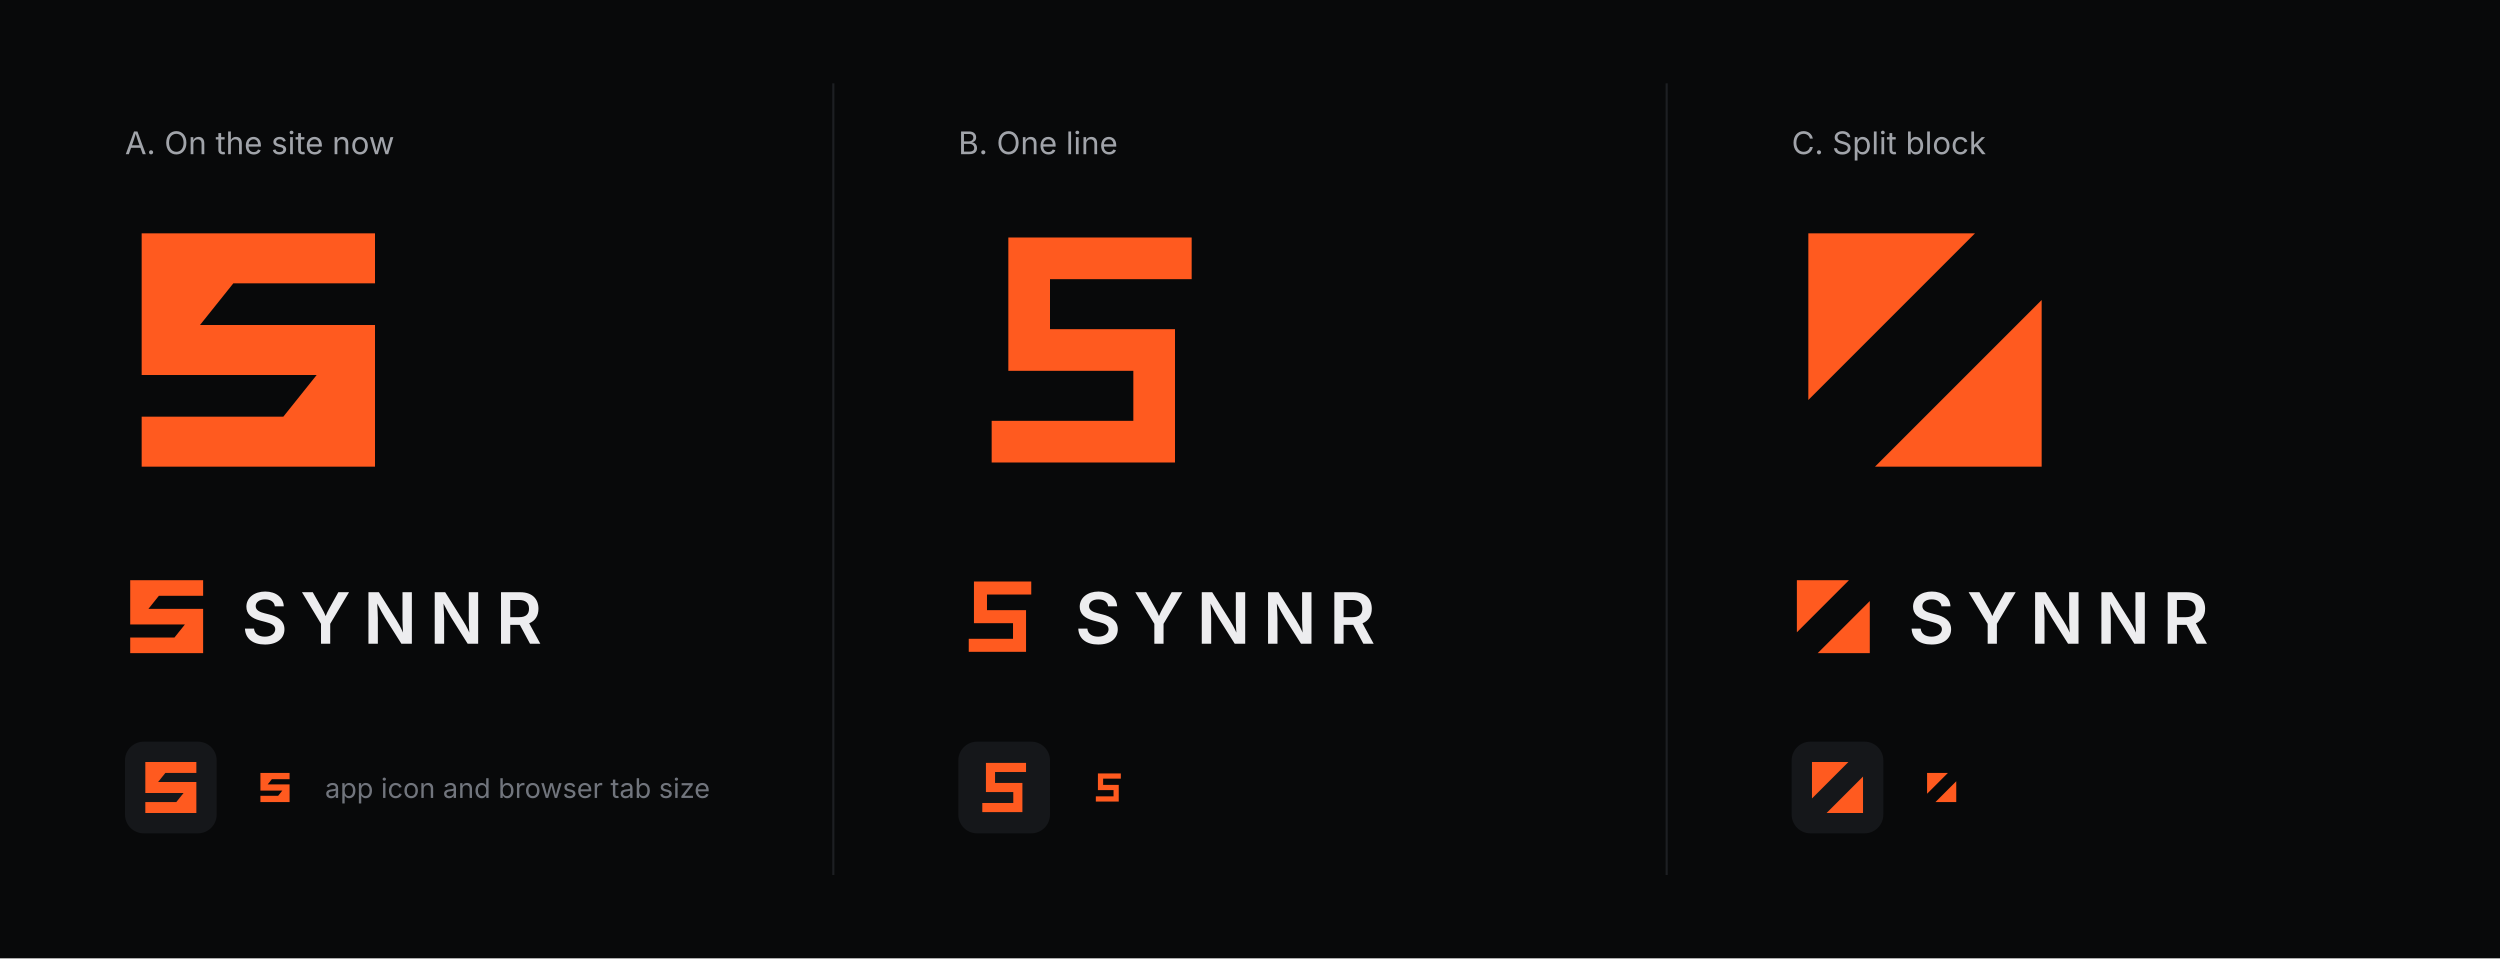
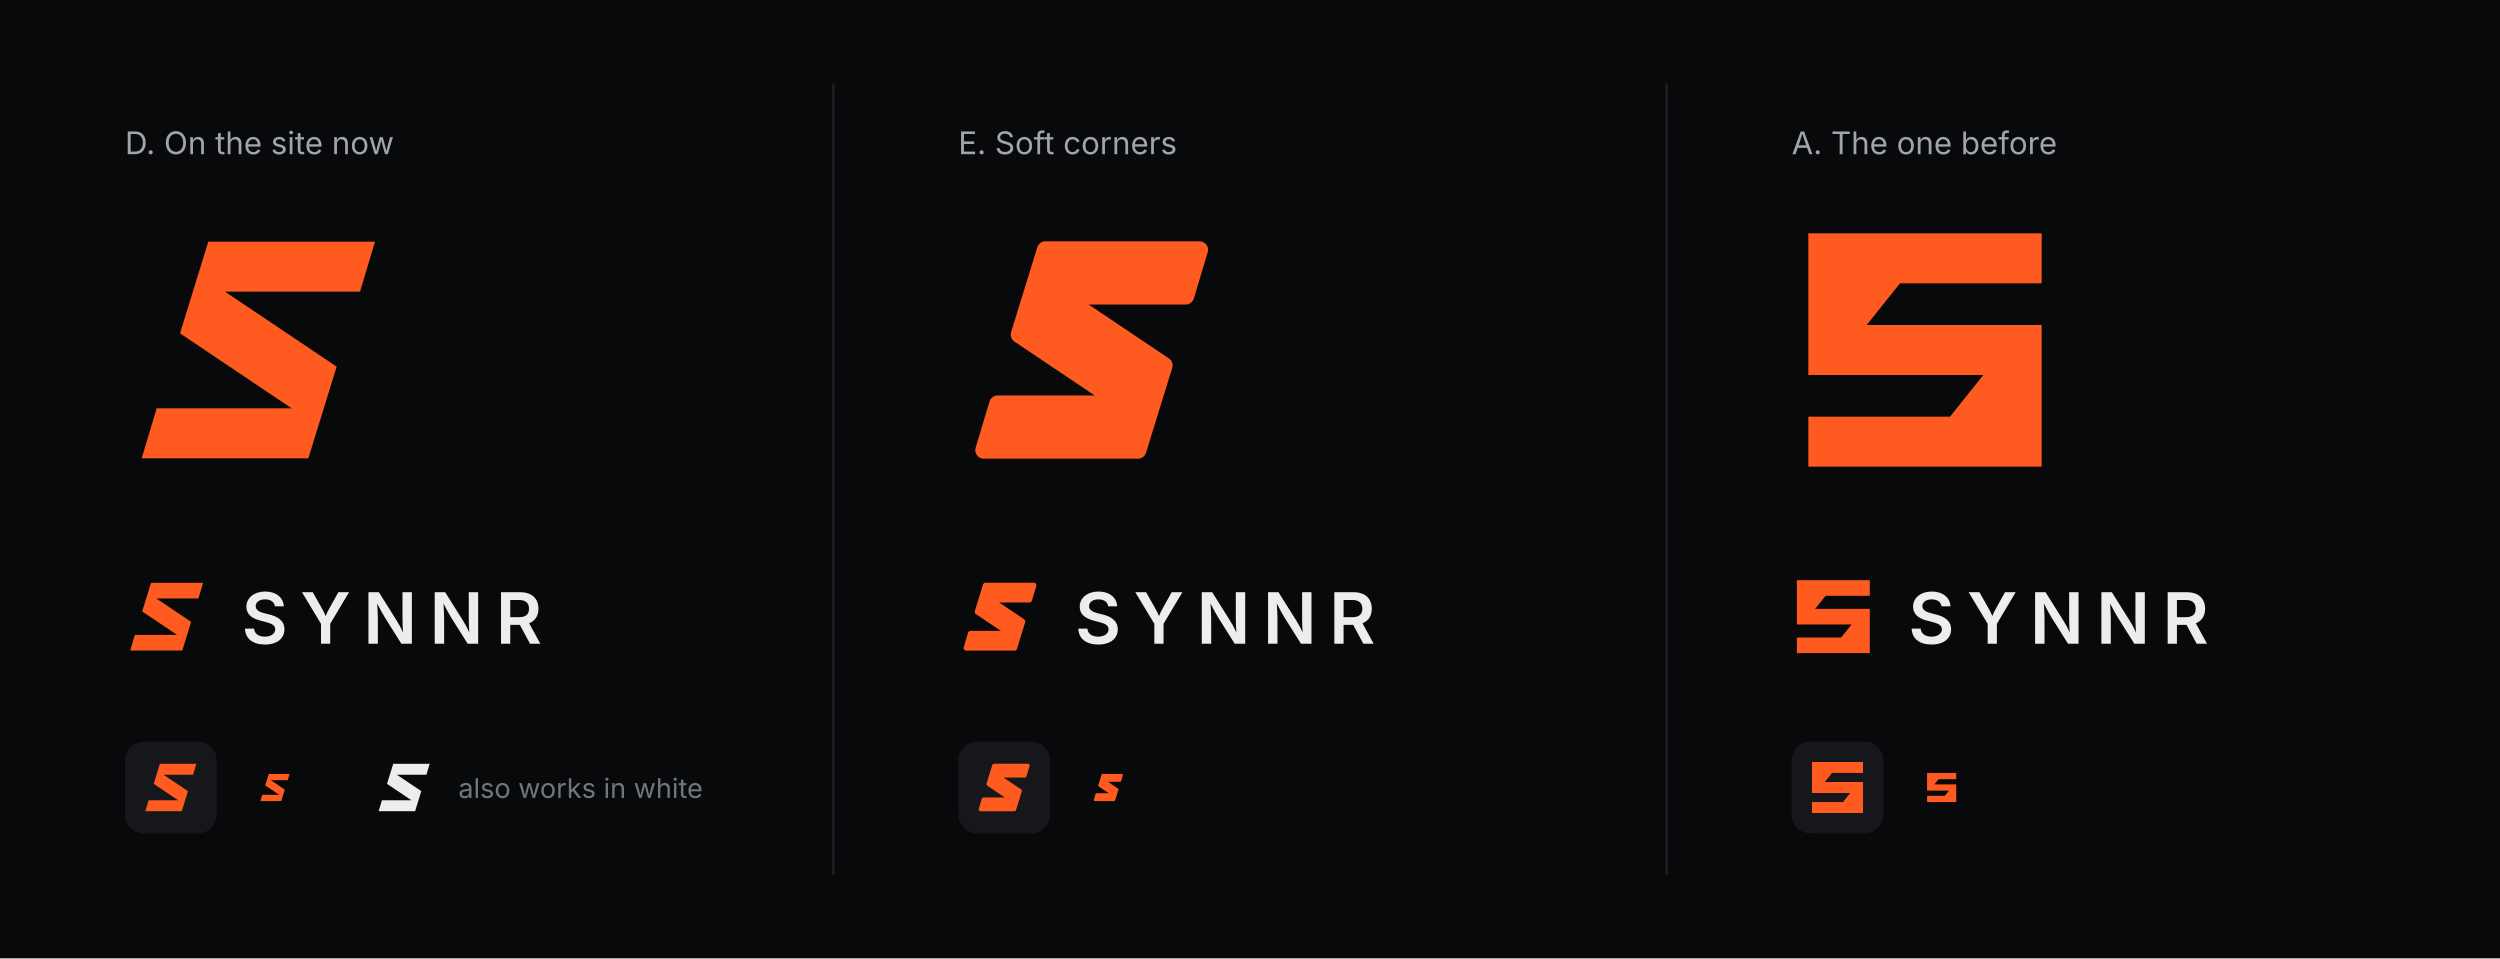
<svg xmlns="http://www.w3.org/2000/svg" viewBox="0 0 1200 460" width="1200" height="460" font-family="Geist, Inter, 'Helvetica Neue', Arial, sans-serif">
  <rect width="1200" height="460" fill="#08090a" />
  <g stroke="#1d1f23" stroke-width="1">
    <line x1="400" y1="40" x2="400" y2="420" />
    <line x1="800" y1="40" x2="800" y2="420" />
  </g>
  <g transform="translate(60 60)">
-     <text x="0" y="14" fill="#a1a4aa" font-size="15">A. On the site now</text>
+     <text x="0" y="14" fill="#a1a4aa" font-size="15">D. On the site now</text>
+     <path transform="translate(0 44) scale(4)" d="M10 3H30L28.2 9H12L25.4 18L22 29H2L3.8 23H20L6.6 14Z" fill="#ff5a1f" />
+     <path transform="translate(0 216) scale(1.25)" d="M10 3H30L28.2 9H12L25.4 18L22 29H2L3.8 23H20L6.6 14Z" fill="#ff5a1f" />
+     <text x="56" y="249" fill="#ededef" font-size="34" font-weight="600" letter-spacing="6">SYNNR</text>
+     <rect x="0" y="296" width="44" height="44" rx="9" fill="#15171a" />
+     <path transform="translate(8 304) scale(0.875)" d="M10 3H30L28.2 9H12L25.4 18L22 29H2L3.8 23H20L6.6 14Z" fill="#ff5a1f" />
+     <path transform="translate(64 310) scale(0.5)" d="M10 3H30L28.2 9H12L25.4 18L22 29H2L3.8 23H20L6.6 14Z" fill="#ff5a1f" />
+     <path transform="translate(120 304) scale(0.875)" d="M10 3H30L28.2 9H12L25.4 18L22 29H2L3.8 23H20L6.6 14Z" fill="#ededef" />
+     <text x="160" y="323" fill="#71757d" font-size="13">also works in white</text>
+   </g>
+   <g transform="translate(460 60)">
+     <text x="0" y="14" fill="#a1a4aa" font-size="15">E. Soft corners</text>
+     <g transform="translate(0 44) scale(4)">
+       <path transform="translate(1.2 1.2) scale(0.925)" d="M10 3H30L28.2 9H12L25.4 18L22 29H2L3.8 23H20L6.6 14Z" fill="#ff5a1f" stroke="#ff5a1f" stroke-width="2.2" stroke-linejoin="round" />
+     </g>
+     <g transform="translate(0 216) scale(1.25)">
+       <path transform="translate(1.2 1.2) scale(0.925)" d="M10 3H30L28.2 9H12L25.4 18L22 29H2L3.8 23H20L6.6 14Z" fill="#ff5a1f" stroke="#ff5a1f" stroke-width="2.2" stroke-linejoin="round" />
+     </g>
+     <text x="56" y="249" fill="#ededef" font-size="34" font-weight="600" letter-spacing="6">SYNNR</text>
+     <rect x="0" y="296" width="44" height="44" rx="9" fill="#15171a" />
+     <g transform="translate(8 304) scale(0.875)">
+       <path transform="translate(1.2 1.2) scale(0.925)" d="M10 3H30L28.2 9H12L25.4 18L22 29H2L3.8 23H20L6.6 14Z" fill="#ff5a1f" stroke="#ff5a1f" stroke-width="2.2" stroke-linejoin="round" />
+     </g>
+     <g transform="translate(64 310) scale(0.5)">
+       <path transform="translate(1.2 1.2) scale(0.925)" d="M10 3H30L28.2 9H12L25.4 18L22 29H2L3.8 23H20L6.6 14Z" fill="#ff5a1f" stroke="#ff5a1f" stroke-width="2.2" stroke-linejoin="round" />
+     </g>
+   </g>
+   <g transform="translate(860 60)">
+     <text x="0" y="14" fill="#a1a4aa" font-size="15">A. The one before</text>
    <path transform="translate(0 44) scale(4)" d="M2 2H30V8H13L9 13H30V30H2V24H19L23 19H2Z" fill="#ff5a1f" />
    <path transform="translate(0 216) scale(1.25)" d="M2 2H30V8H13L9 13H30V30H2V24H19L23 19H2Z" fill="#ff5a1f" />
    <text x="56" y="249" fill="#ededef" font-size="34" font-weight="600" letter-spacing="6">SYNNR</text>
    <rect x="0" y="296" width="44" height="44" rx="9" fill="#15171a" />
    <path transform="translate(8 304) scale(0.875)" d="M2 2H30V8H13L9 13H30V30H2V24H19L23 19H2Z" fill="#ff5a1f" />
    <path transform="translate(64 310) scale(0.5)" d="M2 2H30V8H13L9 13H30V30H2V24H19L23 19H2Z" fill="#ff5a1f" />
-     <text x="96" y="323" fill="#71757d" font-size="13">app icon and browser tab size</text>
-   </g>
-   <g transform="translate(460 60)">
-     <text x="0" y="14" fill="#a1a4aa" font-size="15">B. One line</text>
-     <path transform="translate(0 44) scale(4)" d="M28 5H8.5V16H23.5V27H4" fill="none" stroke="#ff5a1f" stroke-width="5" stroke-linejoin="miter" />
-     <path transform="translate(0 216) scale(1.25)" d="M28 5H8.5V16H23.5V27H4" fill="none" stroke="#ff5a1f" stroke-width="5" stroke-linejoin="miter" />
-     <text x="56" y="249" fill="#ededef" font-size="34" font-weight="600" letter-spacing="6">SYNNR</text>
-     <rect x="0" y="296" width="44" height="44" rx="9" fill="#15171a" />
-     <path transform="translate(8 304) scale(0.875)" d="M28 5H8.5V16H23.5V27H4" fill="none" stroke="#ff5a1f" stroke-width="5" stroke-linejoin="miter" />
-     <path transform="translate(64 310) scale(0.5)" d="M28 5H8.5V16H23.5V27H4" fill="none" stroke="#ff5a1f" stroke-width="5" stroke-linejoin="miter" />
-   </g>
-   <g transform="translate(860 60)">
-     <text x="0" y="14" fill="#a1a4aa" font-size="15">C. Split block</text>
-     <g transform="translate(0 44) scale(4)" fill="#ff5a1f">
-       <path d="M2 2H22L2 22Z" />
-       <path d="M30 10V30H10Z" />
-     </g>
-     <g transform="translate(0 216) scale(1.25)" fill="#ff5a1f">
-       <path d="M2 2H22L2 22Z" />
-       <path d="M30 10V30H10Z" />
-     </g>
-     <text x="56" y="249" fill="#ededef" font-size="34" font-weight="600" letter-spacing="6">SYNNR</text>
-     <rect x="0" y="296" width="44" height="44" rx="9" fill="#15171a" />
-     <g transform="translate(8 304) scale(0.875)" fill="#ff5a1f">
-       <path d="M2 2H22L2 22Z" />
-       <path d="M30 10V30H10Z" />
-     </g>
-     <g transform="translate(64 310) scale(0.5)" fill="#ff5a1f">
-       <path d="M2 2H22L2 22Z" />
-       <path d="M30 10V30H10Z" />
-     </g>
  </g>
</svg>
